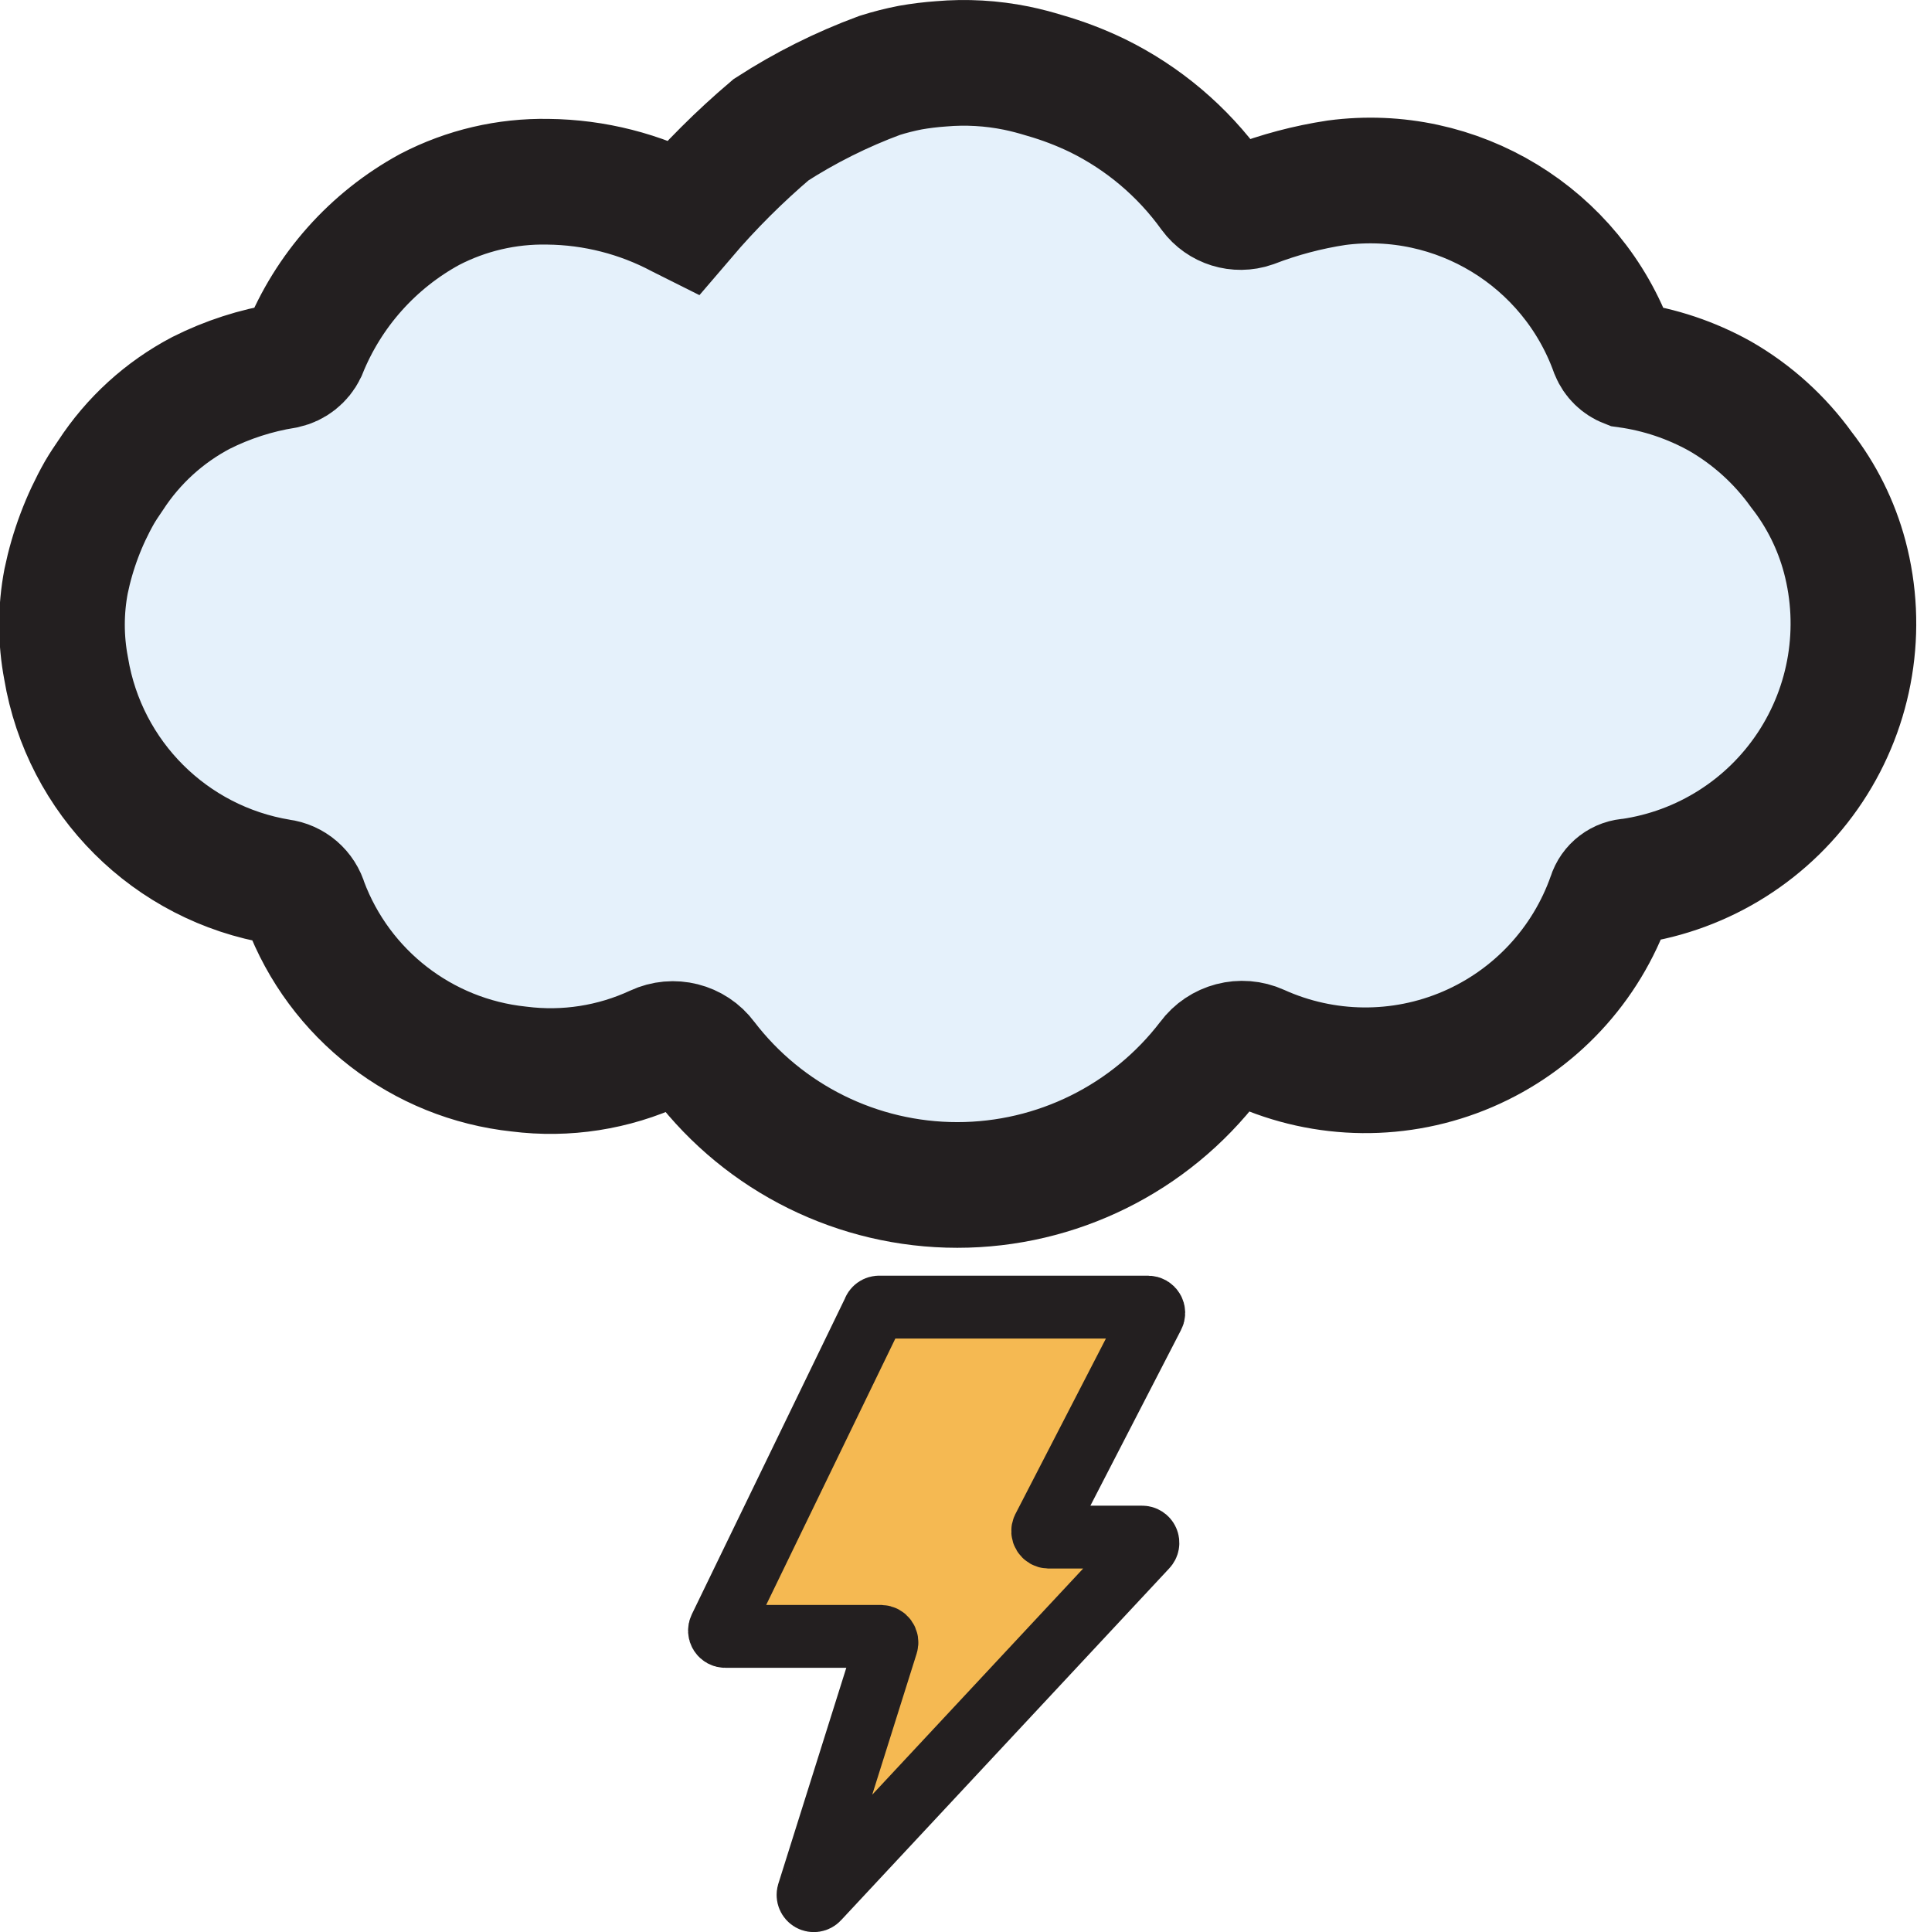
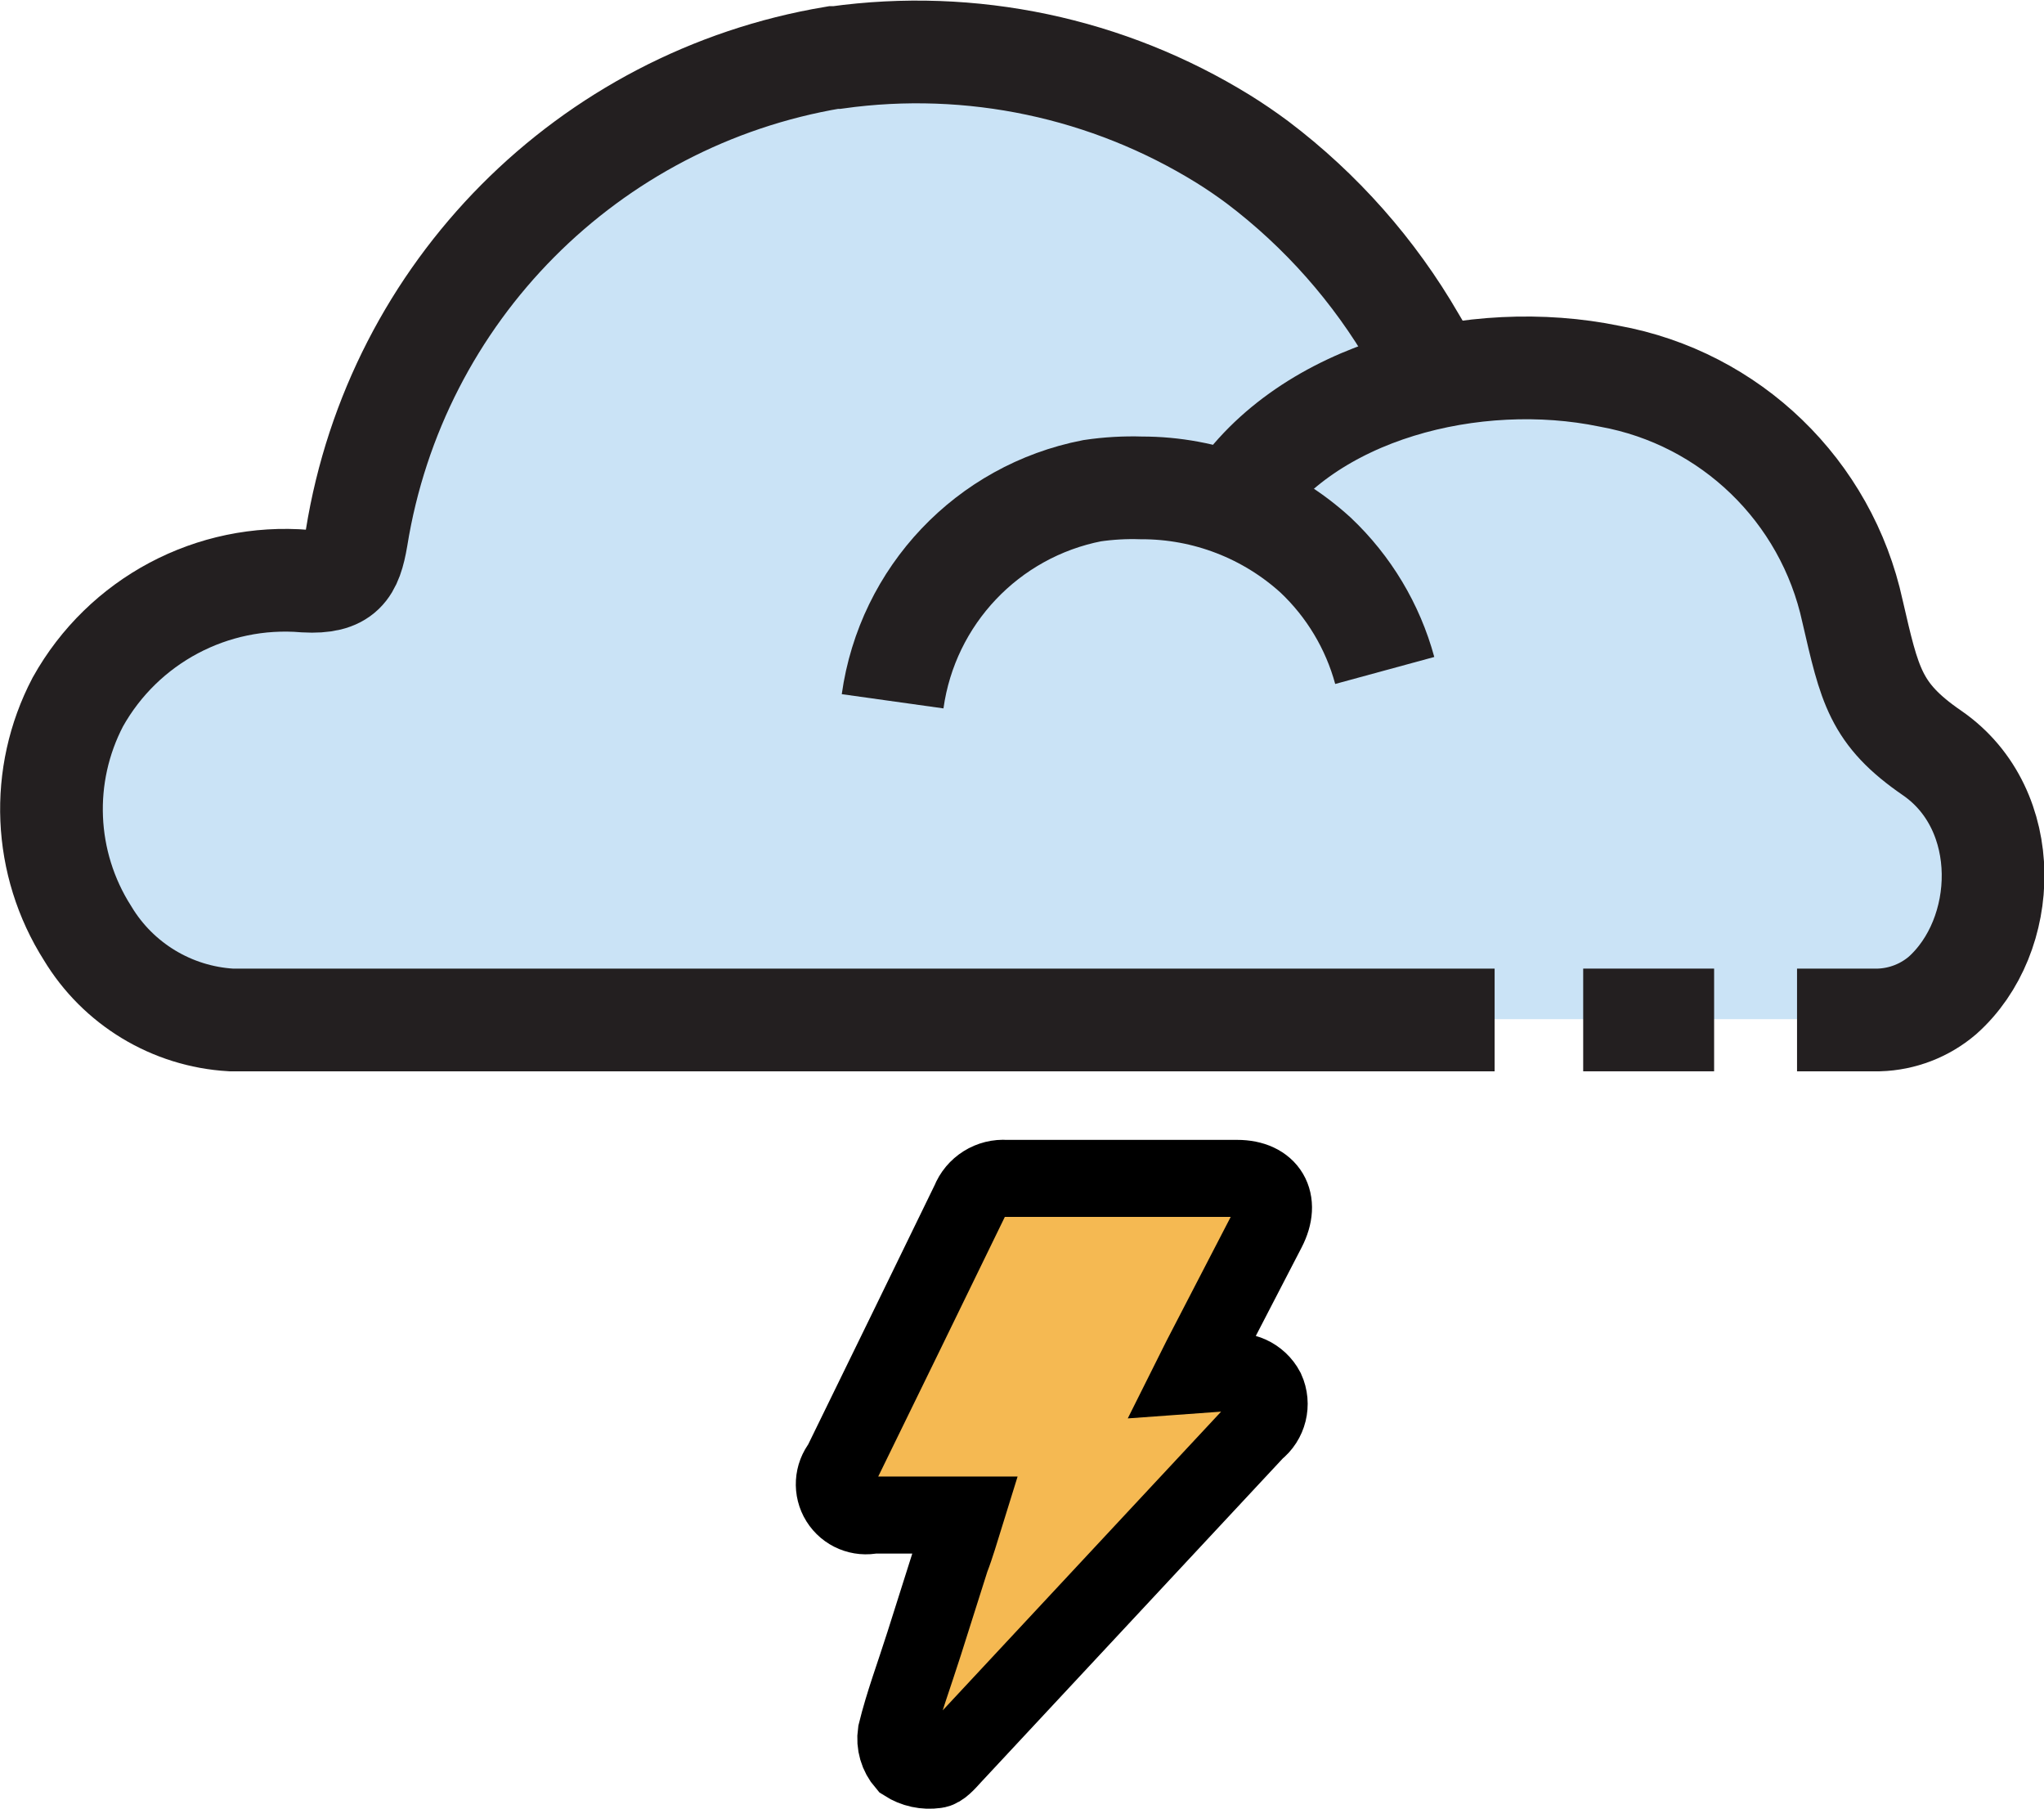
- <svg xmlns="http://www.w3.org/2000/svg" viewBox="0 0 76.26 76.86">
+ <svg xmlns="http://www.w3.org/2000/svg" viewBox="0 0 79.62 70.44">
  <defs>
-     <style>.cls-1{fill:#f5b952;}.cls-2{fill:#e5f1fb;}.cls-3,.cls-4{fill:none;stroke:#231f20;stroke-miterlimit:10;}.cls-3{stroke-width:2.5px;}.cls-4{stroke-width:5px;}</style>
+     <style>.cls-1{fill:#f5b952;}.cls-2{fill:#cae3f6;}.cls-3,.cls-4{fill:none;stroke-miterlimit:10;}.cls-3{stroke:#000;stroke-width:3px;}.cls-4{stroke:#231f20;stroke-width:4px;}</style>
  </defs>
  <g id="Layer_2" data-name="Layer 2">
    <g id="Layer_1-2" data-name="Layer 1">
-       <path class="cls-1" d="M35,52H45.68a.23.23,0,0,1,.2.34l-4.37,8.47a.24.24,0,0,0,.21.34h3.72a.23.23,0,0,1,.17.39l-13.06,14a.23.23,0,0,1-.39-.22l3.12-9.91a.24.24,0,0,0-.22-.31h-6.2a.23.23,0,0,1-.21-.33l6.11-12.6A.23.23,0,0,1,35,52Z" />
-       <path class="cls-2" d="M71.88,23.29A9.89,9.89,0,0,0,70,19.63a9.52,9.52,0,0,0-2.42-2.23,10.13,10.13,0,0,0-4.12-1.51c-.2,0-.45-.32-.54-.54A10,10,0,0,0,52.2,8.83a18.1,18.1,0,0,0-3.55.93,1.05,1.05,0,0,1-1.18-.41,11.84,11.84,0,0,0-4.6-3.9,12.16,12.16,0,0,0-2-.79c-.36-.11-.72-.21-1.1-.29a10.41,10.41,0,0,0-3-.17c-.44,0-.85.08-1.2.13-.57.09-1,.2-1.15.24l-.12,0a20.65,20.65,0,0,0-4.17,2A28.87,28.87,0,0,0,26.71,10c.08,0,0,0-.1,0A11.27,11.27,0,0,0,21.43,8.6a9.68,9.68,0,0,0-4.56,1.09,10.68,10.68,0,0,0-4.72,5,2.14,2.14,0,0,1-1.34,1,11.18,11.18,0,0,0-2.84,1,9.44,9.44,0,0,0-3.54,3.15c-.15.21-.29.42-.43.65a11.61,11.61,0,0,0-1.32,3.4,8.79,8.79,0,0,0,0,3.34A10,10,0,0,0,11,35.47a1.15,1.15,0,0,1,1,.84,10,10,0,0,0,8.3,6.39,9.92,9.92,0,0,0,5.72-1,1,1,0,0,1,1.25.31,12.48,12.48,0,0,0,20.18.1,1,1,0,0,1,1.25-.31,10.15,10.15,0,0,0,14.14-5.51.82.82,0,0,1,.78-.57A10,10,0,0,0,71.88,23.29Z" />
-       <path class="cls-3" d="M35,52H45.68a.23.23,0,0,1,.2.34l-4.37,8.47a.24.24,0,0,0,.21.34h3.72a.23.23,0,0,1,.17.39l-13.06,14a.23.23,0,0,1-.39-.22l3.12-9.91a.24.24,0,0,0-.22-.31h-6.2a.23.23,0,0,1-.21-.33l6.11-12.6A.23.23,0,0,1,35,52Z" />
-       <path class="cls-4" d="M73.4,22.15a9.69,9.69,0,0,0-1.72-3.46,10.33,10.33,0,0,0-3.24-2.93,10.58,10.58,0,0,0-3.7-1.24,1,1,0,0,1-.56-.55,10.26,10.26,0,0,0-11-6.7,16.1,16.1,0,0,0-3.36.89,1.4,1.4,0,0,1-1.58-.49A12.34,12.34,0,0,0,43.66,3.8a13.2,13.2,0,0,0-2.1-.8c-.36-.11-.73-.21-1.12-.29a10.53,10.53,0,0,0-3-.17,12,12,0,0,0-1.22.15A11,11,0,0,0,35,3a22.08,22.08,0,0,0-4.32,2.16,30.78,30.78,0,0,0-3.48,3.47l-.1-.05a11.55,11.55,0,0,0-5.3-1.35A9.79,9.79,0,0,0,17.1,8.33a11.12,11.12,0,0,0-5,5.62,1.12,1.12,0,0,1-.76.6A11.52,11.52,0,0,0,8,15.63a9.65,9.65,0,0,0-3.6,3.28c-.15.22-.3.44-.44.68a12.13,12.13,0,0,0-1.33,3.53,9.24,9.24,0,0,0,0,3.47,10.32,10.32,0,0,0,8.51,8.49,1.19,1.19,0,0,1,1,.86,10.24,10.24,0,0,0,8.51,6.59,10,10,0,0,0,5.47-.85,1.55,1.55,0,0,1,1.9.48,12.67,12.67,0,0,0,20.14,0,1.57,1.57,0,0,1,1.91-.5,10.32,10.32,0,0,0,14-6,.85.85,0,0,1,.79-.6A10.36,10.36,0,0,0,73.4,22.15Z" />
+       <path class="cls-1" d="M37.1,68.4C39,66.36,44.93,60,44.93,60h0l4-4.29a1.31,1.31,0,0,0,.39-1.58,1.34,1.34,0,0,0-1.49-.68l-1.38.1.33-.66,2.59-5c.58-1.12.06-2-1.18-2-3,0-6,0-9,0a1.41,1.41,0,0,0-1.42.89c-1.66,3.42-3.33,6.83-5,10.25A1.23,1.23,0,0,0,34,59h3.6c-.19.61-.35,1.18-.56,1.72L36,64c-.39,1.23-.81,2.34-1.09,3.49a1.46,1.46,0,0,0,.34,1.17,1.76,1.76,0,0,0,1.2.26C36.65,68.91,36.9,68.62,37.1,68.4Z" />
+       <path class="cls-2" d="M57.8,39.69H9.08a6.88,6.88,0,0,1-5.53-3.4A9,9,0,0,1,11.94,22.5c1.46.08,1.77-.47,2-1.7A22.53,22.53,0,0,1,32.31,2h.11A22.13,22.13,0,0,1,47.34,5.23c.44.27.87.57,1.31.89a23.3,23.3,0,0,1,6,7l.71,1.21" />
+       <path class="cls-2" d="M34.58,27.22A9.74,9.74,0,0,1,42.27,19a10.64,10.64,0,0,1,1.9-.14,9.81,9.81,0,0,1,6.72,2.64A9.54,9.54,0,0,1,53.56,26" />
+       <path class="cls-2" d="M47.74,19.45c2.82-4.41,9.3-6,14.48-4.95a11.82,11.82,0,0,1,9.38,9.19c.66,2.9.87,4,3.08,5.56,3.14,2.21,2.92,7.15.38,9.49a4,4,0,0,1-2.44.95H55.77" />
+       <line class="cls-2" x1="61.21" y1="39.69" x2="66.26" y2="39.69" />
+       <path class="cls-3" d="M37.1,68.4C39,66.36,44.93,60,44.93,60h0l4-4.29a1.31,1.31,0,0,0,.39-1.58,1.34,1.34,0,0,0-1.49-.68l-1.38.1.33-.66,2.59-5c.58-1.12.06-2-1.18-2-3,0-6,0-9,0a1.41,1.41,0,0,0-1.42.89c-1.66,3.42-3.33,6.83-5,10.25A1.23,1.23,0,0,0,34,59h3.6c-.19.61-.35,1.18-.56,1.72L36,64c-.39,1.23-.81,2.34-1.09,3.49a1.46,1.46,0,0,0,.34,1.17,1.76,1.76,0,0,0,1.2.26C36.65,68.91,36.9,68.62,37.1,68.4Z" />
+       <path class="cls-4" d="M58.22,39.72H9a7,7,0,0,1-5.59-3.38,9,9,0,0,1-.38-9,9.25,9.25,0,0,1,8.86-4.71c1.48.08,1.79-.46,2-1.69A22.6,22.6,0,0,1,32.47,2.24h.12A22.69,22.69,0,0,1,47.66,5.42q.66.41,1.32.9a23.26,23.26,0,0,1,6.11,6.91l.71,1.2" />
+       <path class="cls-4" d="M34.77,27.31a9.73,9.73,0,0,1,7.77-8.2A10.79,10.79,0,0,1,44.46,19a10.05,10.05,0,0,1,6.79,2.62,9.68,9.68,0,0,1,2.69,4.49" />
+       <path class="cls-4" d="M48.06,19.57c2.85-4.38,9.4-6,14.63-4.92a11.85,11.85,0,0,1,9.47,9.15c.67,2.89.88,4,3.11,5.53,3.18,2.2,3,7.12.39,9.44a4,4,0,0,1-2.47.95H70" />
+       <line class="cls-4" x1="61.67" y1="39.72" x2="66.77" y2="39.72" />
    </g>
  </g>
</svg>
